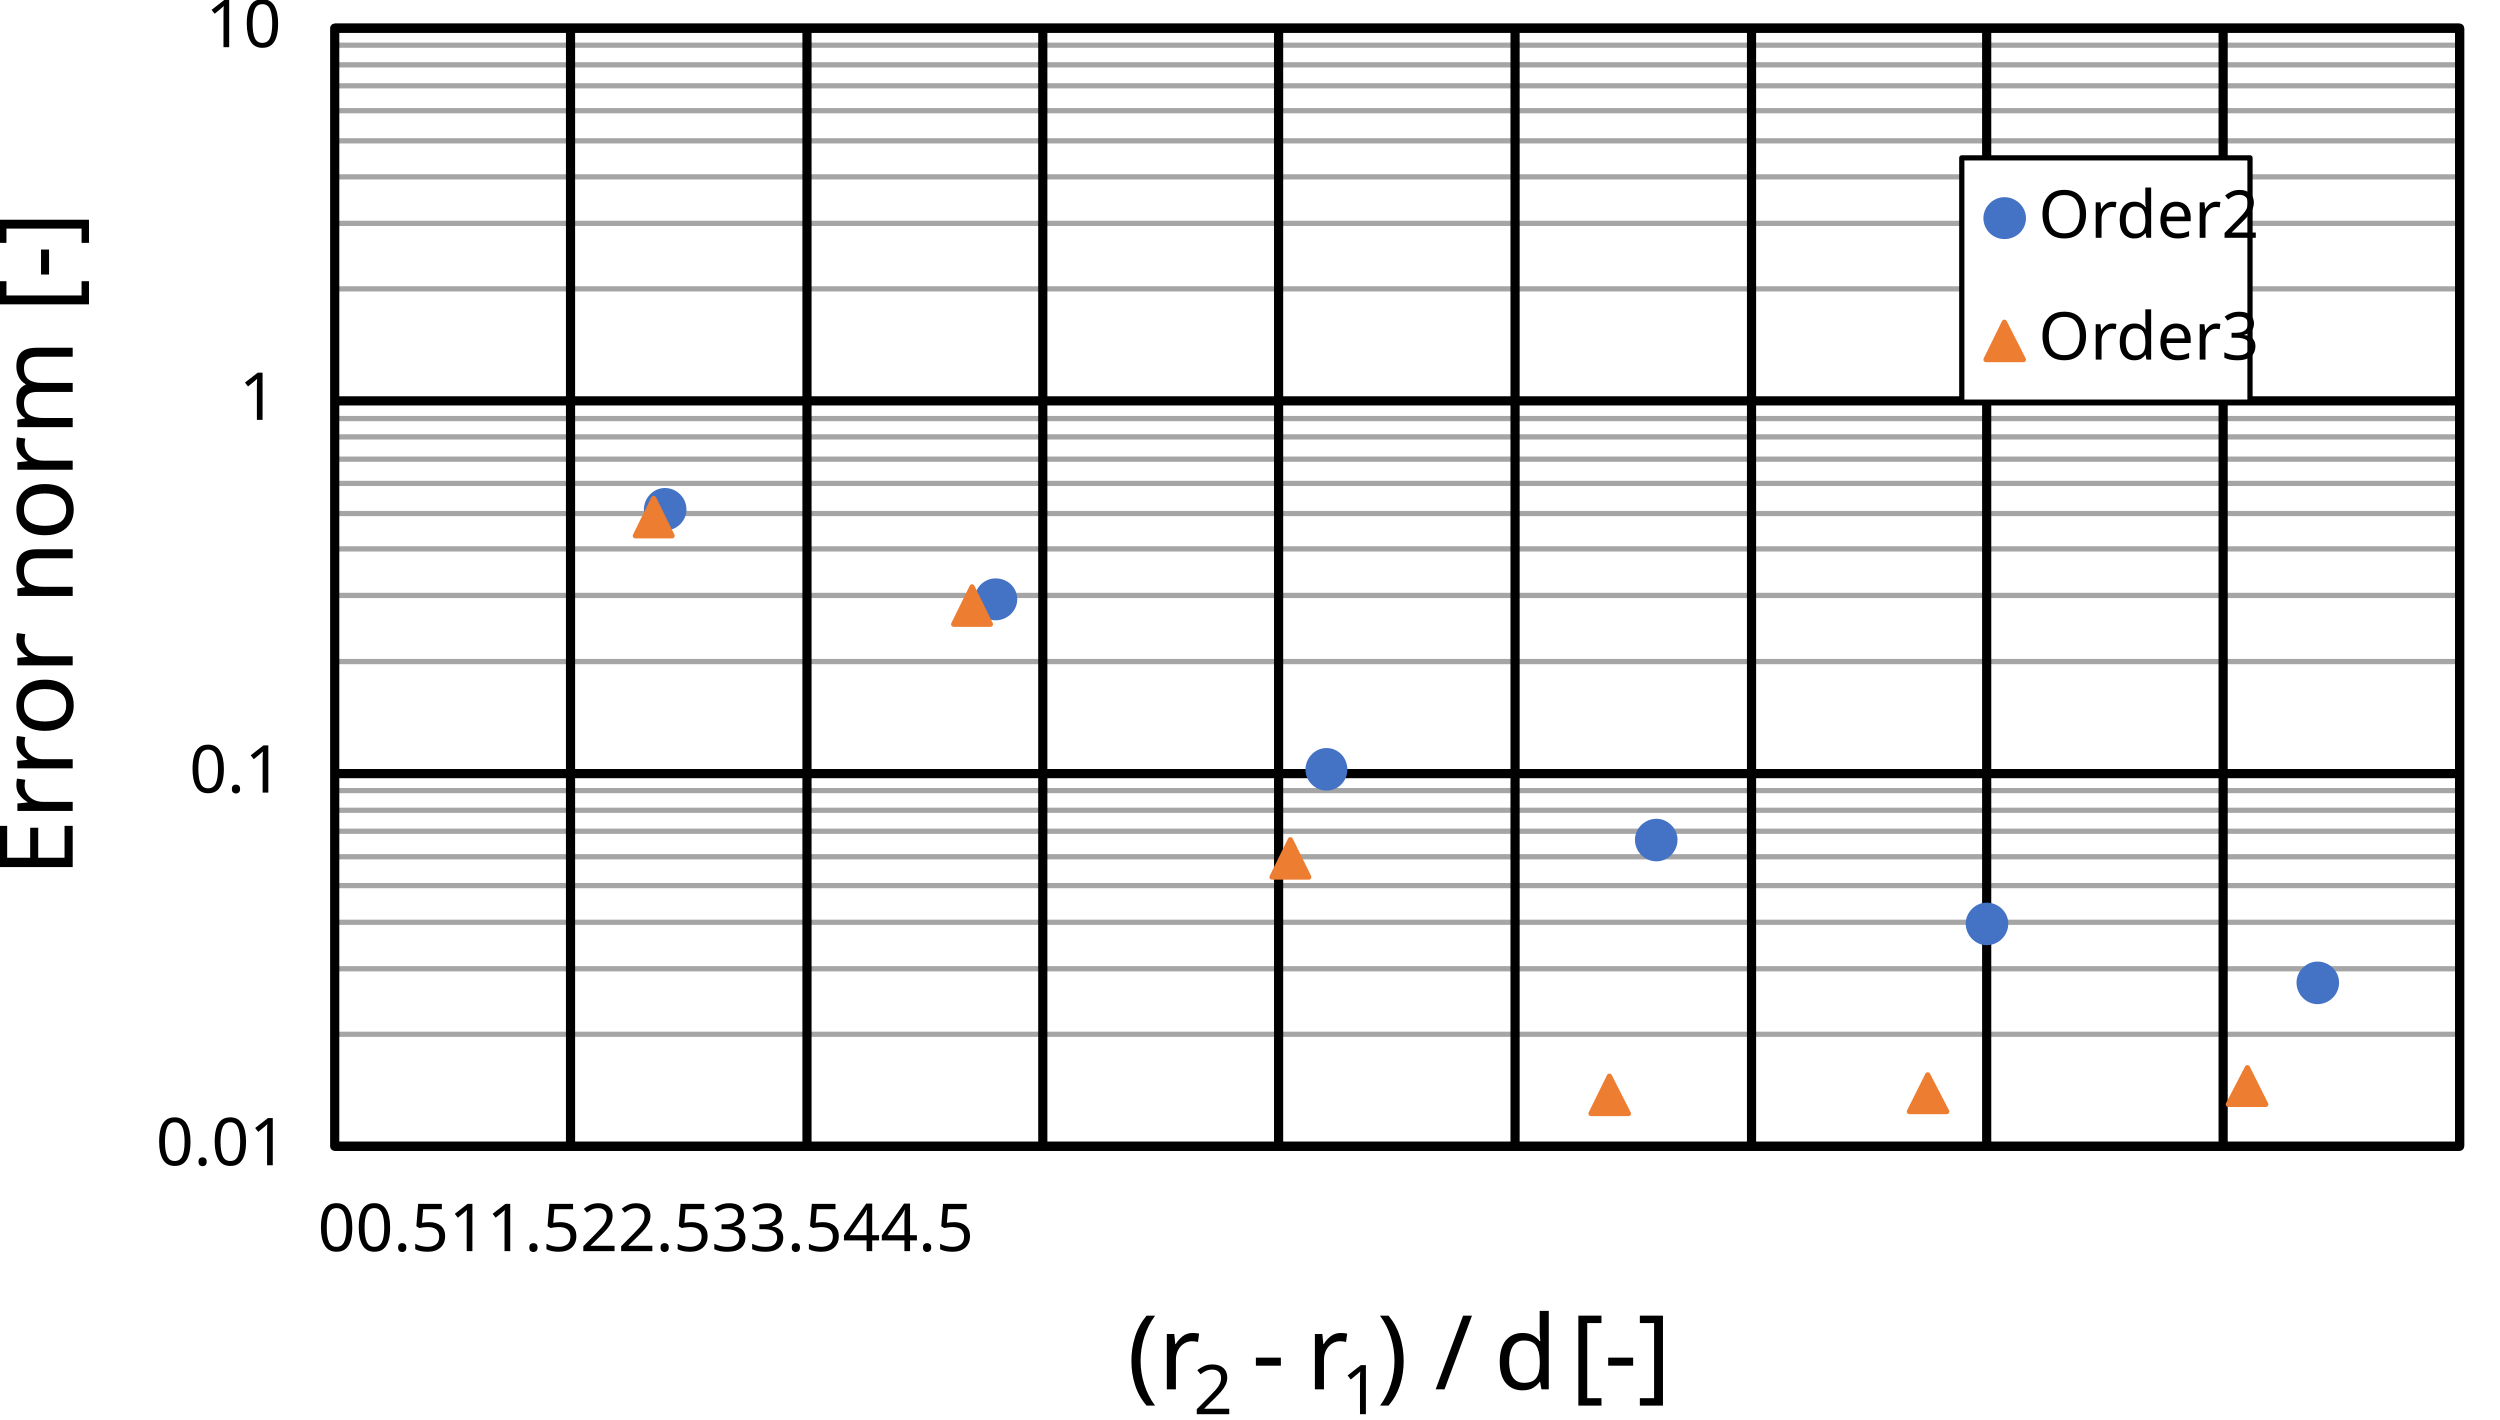
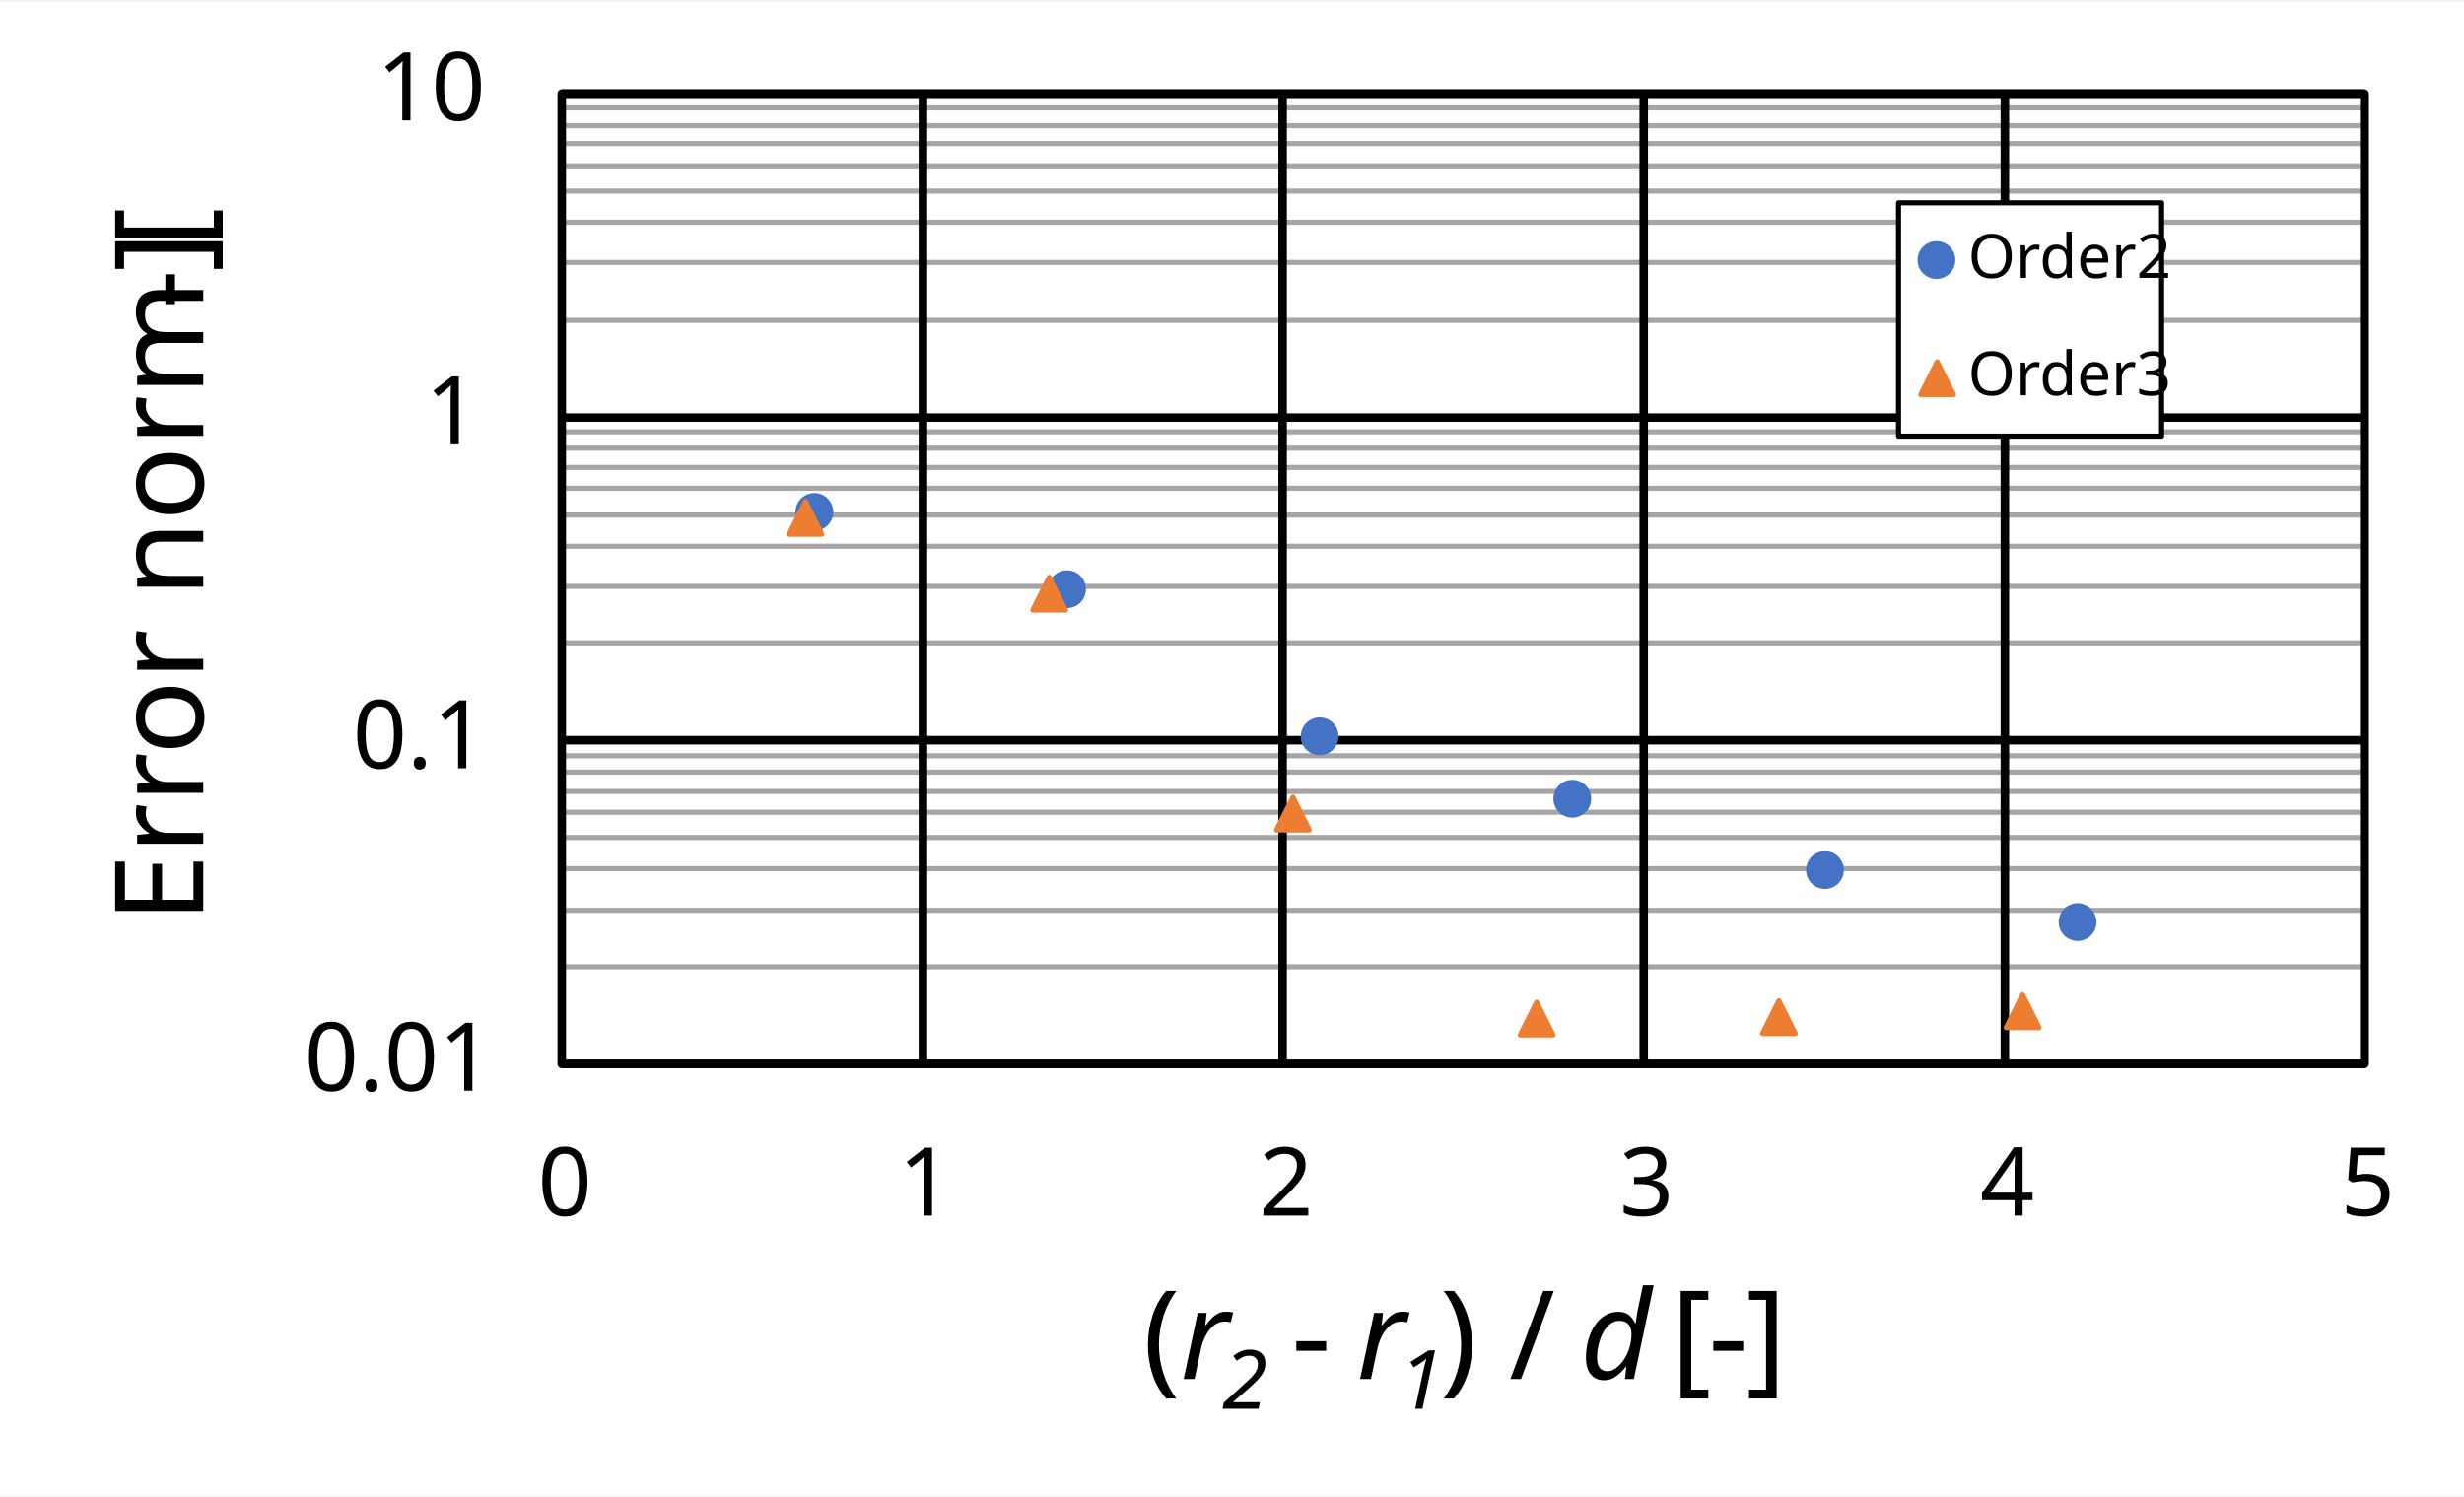
- <svg xmlns="http://www.w3.org/2000/svg" viewBox="0 0 610.667 346.667" height="346.667" width="610.667" xml:space="preserve" id="svg2" version="1.1">
-   <defs id="defs6">
-     <clipPath id="clipPath20" clipPathUnits="userSpaceOnUse">
-       <path id="path18" d="M 0,0 H 595.32 V 841.92 H 0 Z" />
-     </clipPath>
-     <clipPath id="clipPath34" clipPathUnits="userSpaceOnUse">
-       <path style="clip-rule:evenodd" id="path32" d="m 67.2,126.24 v 924.32 H 726.56 V 126.24 Z" />
-     </clipPath>
-     <clipPath id="clipPath58" clipPathUnits="userSpaceOnUse">
-       <path style="clip-rule:evenodd" id="path56" d="m 67.2,126.24 v 924.32 H 726.56 V 126.24 Z" />
-     </clipPath>
-     <clipPath id="clipPath268" clipPathUnits="userSpaceOnUse">
-       <path style="clip-rule:evenodd" id="path266" d="m 67.2,126.24 v 924.32 H 726.56 V 126.24 Z" />
-     </clipPath>
-     <clipPath id="clipPath290" clipPathUnits="userSpaceOnUse">
-       <path style="clip-rule:evenodd" id="path288" d="m 67.2,126.24 v 924.32 H 726.56 V 126.24 Z" />
+ <svg xmlns="http://www.w3.org/2000/svg" width="1658" height="1007" overflow="hidden">
+   <defs>
+     <clipPath id="clip0">
+       <rect x="531" y="2545" width="1658" height="1007" />
+     </clipPath>
+     <clipPath id="clip1">
+       <rect x="531" y="2545" width="1657" height="1006" />
+     </clipPath>
+     <clipPath id="clip2">
+       <rect x="531" y="2545" width="1657" height="1006" />
+     </clipPath>
+     <clipPath id="clip3">
+       <rect x="531" y="2545" width="1657" height="1006" />
+     </clipPath>
+     <clipPath id="clip4">
+       <rect x="531" y="2545" width="1657" height="1006" />
+     </clipPath>
+     <clipPath id="clip5">
+       <rect x="531" y="2545" width="1657" height="1006" />
+     </clipPath>
+     <clipPath id="clip6">
+       <rect x="531" y="2545" width="1657" height="1006" />
+     </clipPath>
+     <clipPath id="clip7">
+       <rect x="531" y="2545" width="1657" height="1006" />
+     </clipPath>
+     <clipPath id="clip8">
+       <rect x="531" y="2545" width="1657" height="1006" />
+     </clipPath>
+     <clipPath id="clip9">
+       <rect x="531" y="2545" width="1657" height="1006" />
+     </clipPath>
+     <clipPath id="clip10">
+       <rect x="531" y="2545" width="1657" height="1006" />
+     </clipPath>
+     <clipPath id="clip11">
+       <rect x="531" y="2545" width="1657" height="1006" />
+     </clipPath>
+     <clipPath id="clip12">
+       <rect x="531" y="2545" width="1657" height="1006" />
+     </clipPath>
+     <clipPath id="clip13">
+       <rect x="531" y="2545" width="1657" height="1006" />
+     </clipPath>
+     <clipPath id="clip14">
+       <rect x="531" y="2545" width="1657" height="1006" />
+     </clipPath>
+     <clipPath id="clip15">
+       <rect x="531" y="2545" width="1657" height="1006" />
+     </clipPath>
+     <clipPath id="clip16">
+       <rect x="531" y="2545" width="1657" height="1006" />
+     </clipPath>
+     <clipPath id="clip17">
+       <rect x="531" y="2545" width="1657" height="1006" />
+     </clipPath>
+     <clipPath id="clip18">
+       <rect x="531" y="2545" width="1657" height="1006" />
+     </clipPath>
+     <clipPath id="clip19">
+       <rect x="531" y="2545" width="1657" height="1006" />
+     </clipPath>
+     <clipPath id="clip20">
+       <rect x="531" y="2545" width="1657" height="1006" />
+     </clipPath>
+     <clipPath id="clip21">
+       <rect x="531" y="2545" width="1657" height="1006" />
+     </clipPath>
+     <clipPath id="clip22">
+       <rect x="531" y="2545" width="1657" height="1006" />
+     </clipPath>
+     <clipPath id="clip23">
+       <rect x="7" y="3343" width="3018" height="202" />
+     </clipPath>
+     <clipPath id="clip24">
+       <rect x="531" y="2545" width="1657" height="1006" />
+     </clipPath>
+     <clipPath id="clip25">
+       <rect x="7" y="3343" width="3018" height="202" />
+     </clipPath>
+     <clipPath id="clip26">
+       <rect x="531" y="2545" width="1657" height="1006" />
+     </clipPath>
+     <clipPath id="clip27">
+       <rect x="7" y="3343" width="3018" height="202" />
+     </clipPath>
+     <clipPath id="clip28">
+       <rect x="531" y="2545" width="1657" height="1006" />
+     </clipPath>
+     <clipPath id="clip29">
+       <rect x="7" y="3343" width="3018" height="202" />
+     </clipPath>
+     <clipPath id="clip30">
+       <rect x="531" y="2545" width="1657" height="1006" />
+     </clipPath>
+     <clipPath id="clip31">
+       <rect x="7" y="3343" width="3018" height="202" />
+     </clipPath>
+     <clipPath id="clip32">
+       <rect x="531" y="2545" width="1657" height="1006" />
+     </clipPath>
+     <clipPath id="clip33">
+       <rect x="7" y="3343" width="3018" height="202" />
+     </clipPath>
+     <clipPath id="clip34">
+       <rect x="531" y="2545" width="1657" height="1006" />
+     </clipPath>
+     <clipPath id="clip35">
+       <rect x="7" y="3343" width="3018" height="202" />
+     </clipPath>
+     <clipPath id="clip36">
+       <rect x="531" y="2545" width="1657" height="1006" />
+     </clipPath>
+     <clipPath id="clip37">
+       <rect x="7" y="3343" width="3018" height="202" />
+     </clipPath>
+     <clipPath id="clip38">
+       <rect x="531" y="2545" width="1657" height="1006" />
+     </clipPath>
+     <clipPath id="clip39">
+       <rect x="7" y="3343" width="3018" height="202" />
+     </clipPath>
+     <clipPath id="clip40">
+       <rect x="531" y="2545" width="1657" height="1006" />
+     </clipPath>
+     <clipPath id="clip41">
+       <rect x="7" y="3343" width="3018" height="202" />
+     </clipPath>
+     <clipPath id="clip42">
+       <rect x="531" y="2545" width="1657" height="1006" />
+     </clipPath>
+     <clipPath id="clip43">
+       <rect x="7" y="3343" width="3018" height="202" />
+     </clipPath>
+     <clipPath id="clip44">
+       <rect x="531" y="2545" width="1657" height="1006" />
+     </clipPath>
+     <clipPath id="clip45">
+       <rect x="531" y="2545" width="1657" height="1006" />
+     </clipPath>
+     <clipPath id="clip46">
+       <rect x="531" y="2545" width="1657" height="1006" />
+     </clipPath>
+     <clipPath id="clip47">
+       <rect x="531" y="2545" width="1657" height="1006" />
+     </clipPath>
+     <clipPath id="clip48">
+       <rect x="531" y="2545" width="1657" height="1006" />
    </clipPath>
  </defs>
-   <g transform="matrix(1.333333,0,0,-1.333333,0,346.6667)" id="g10">
-     <g transform="translate(-72,-274)" id="g12">
-       <g id="g14">
-         <g clip-path="url(#clipPath20)" id="g16">
-           <g transform="matrix(0.75,0,0,-0.75,0,841.92)" id="g22">
-             <g id="g24">
-               <path id="path26" style="fill:#ffffff;fill-opacity:1;fill-rule:nonzero;stroke:none" d="M 67.36,397.76 H 726.56 V 779.04 H 67.36 Z" />
-             </g>
-             <g id="g28">
-               <g clip-path="url(#clipPath34)" id="g30">
-                 <g transform="translate(177.76,663.2)" id="g36">
-                   <path id="path38" style="fill:none;stroke:#a5a5a5;stroke-width:1.28;stroke-linecap:butt;stroke-linejoin:round;stroke-miterlimit:10;stroke-dasharray:none;stroke-opacity:1" d="M 0,0 H 519.04 M 0,-16 H 519.04 M 0,-27.36 H 519.04 M 0,-36.32 H 519.04 M 0,-43.36 H 519.04 M 0,-49.6 H 519.04 M 0,-54.72 H 519.04 M 0,-59.52 H 519.04 M 0,-91.04 H 519.04 M 0,-107.2 H 519.04 M 0,-118.56 H 519.04 M 0,-127.2 H 519.04 M 0,-134.56 H 519.04 M 0,-140.48 H 519.04 M 0,-145.92 H 519.04 M 0,-150.4 H 519.04 M 0,-182.08 H 519.04 M 0,-198.08 H 519.04 M 0,-209.44 H 519.04 M 0,-218.24 H 519.04 M 0,-225.6 H 519.04 M 0,-231.68 H 519.04 M 0,-236.8 H 519.04 M 0,-241.6 h 519.04" />
-                 </g>
-                 <g id="g40">
-                   <path id="path42" style="fill:none;stroke:#000000;stroke-width:2.24;stroke-linecap:butt;stroke-linejoin:round;stroke-miterlimit:10;stroke-dasharray:none;stroke-opacity:1" d="m 177.76,690.56 h 519.04 m -519.04,-91.04 h 519.04 M 177.76,417.44 h 519.04" />
-                 </g>
-                 <g transform="translate(235.36,417.44)" id="g44">
-                   <path id="path46" style="fill:none;stroke:#000000;stroke-width:2.24;stroke-linecap:butt;stroke-linejoin:round;stroke-miterlimit:10;stroke-dasharray:none;stroke-opacity:1" d="M 0,0 V 273.12 M 57.76,0 V 273.12 M 115.36,0 V 273.12 M 172.96,0 V 273.12 M 230.72,0 V 273.12 M 288.48,0 V 273.12 M 345.92,0 V 273.12 M 403.68,0 V 273.12 M 461.44,0 v 273.12" />
-                 </g>
-               </g>
-             </g>
-             <g id="g48">
-               <path id="path50" style="fill:none;stroke:#000000;stroke-width:2.24;stroke-linecap:butt;stroke-linejoin:round;stroke-miterlimit:10;stroke-dasharray:none;stroke-opacity:1" d="m 177.76,417.44 h 519.04 v 273.12 h -519.04 z" />
-             </g>
-             <g id="g52">
-               <g clip-path="url(#clipPath58)" id="g54">
-                 <g id="g60">
-                   <path id="path62" style="fill:none;stroke:#000000;stroke-width:1.28;stroke-linecap:butt;stroke-linejoin:round;stroke-miterlimit:10;stroke-dasharray:none;stroke-opacity:1" d="M 177.76,690.56 V 417.44" />
-                 </g>
-                 <g id="g64">
-                   <path id="path66" style="fill:none;stroke:#000000;stroke-width:2.24;stroke-linecap:butt;stroke-linejoin:round;stroke-miterlimit:10;stroke-dasharray:none;stroke-opacity:1" d="m 177.76,508.48 h 519.04" />
-                 </g>
-                 <g transform="translate(263.04,535.04)" id="g68">
-                   <path id="path70" style="fill:#4472c4;fill-opacity:1;fill-rule:nonzero;stroke:none" d="m 0,0 c 0,2.4 -2.08,4.48 -4.64,4.48 -2.4,0 -4.48,-2.08 -4.48,-4.48 0,-2.56 2.08,-4.64 4.48,-4.64 C -2.08,-4.64 0,-2.56 0,0 Z" />
-                 </g>
-                 <g transform="translate(263.04,535.04)" id="g72">
-                   <path id="path74" style="fill:none;stroke:#4472c4;stroke-width:1.28;stroke-linecap:butt;stroke-linejoin:round;stroke-miterlimit:10;stroke-dasharray:none;stroke-opacity:1" d="m 0,0 c 0,2.4 -2.08,4.48 -4.64,4.48 -2.4,0 -4.48,-2.08 -4.48,-4.48 0,-2.56 2.08,-4.64 4.48,-4.64 C -2.08,-4.64 0,-2.56 0,0" />
-                 </g>
-                 <g transform="translate(343.84,556.96)" id="g76">
-                   <path id="path78" style="fill:#4472c4;fill-opacity:1;fill-rule:nonzero;stroke:none" d="m 0,0 c 0,2.4 -2.08,4.48 -4.64,4.48 -2.4,0 -4.48,-2.08 -4.48,-4.48 0,-2.56 2.08,-4.48 4.48,-4.48 C -2.08,-4.48 0,-2.56 0,0 Z" />
-                 </g>
-                 <g transform="translate(343.84,556.96)" id="g80">
-                   <path id="path82" style="fill:none;stroke:#4472c4;stroke-width:1.28;stroke-linecap:butt;stroke-linejoin:round;stroke-miterlimit:10;stroke-dasharray:none;stroke-opacity:1" d="m 0,0 c 0,2.4 -2.08,4.48 -4.64,4.48 -2.4,0 -4.48,-2.08 -4.48,-4.48 0,-2.56 2.08,-4.48 4.48,-4.48 C -2.08,-4.48 0,-2.56 0,0" />
-                 </g>
-                 <g transform="translate(424.48,598.56)" id="g84">
-                   <path id="path86" style="fill:#4472c4;fill-opacity:1;fill-rule:nonzero;stroke:none" d="m 0,0 c 0,2.4 -1.92,4.48 -4.48,4.48 -2.4,0 -4.48,-2.08 -4.48,-4.48 0,-2.56 2.08,-4.64 4.48,-4.64 C -1.92,-4.64 0,-2.56 0,0 Z" />
-                 </g>
-                 <g transform="translate(424.48,598.56)" id="g88">
-                   <path id="path90" style="fill:none;stroke:#4472c4;stroke-width:1.28;stroke-linecap:butt;stroke-linejoin:round;stroke-miterlimit:10;stroke-dasharray:none;stroke-opacity:1" d="m 0,0 c 0,2.4 -1.92,4.48 -4.48,4.48 -2.4,0 -4.48,-2.08 -4.48,-4.48 0,-2.56 2.08,-4.64 4.48,-4.64 C -1.92,-4.64 0,-2.56 0,0" />
-                 </g>
-                 <g transform="translate(505.12,615.68)" id="g92">
-                   <path id="path94" style="fill:#4472c4;fill-opacity:1;fill-rule:nonzero;stroke:none" d="m 0,0 c 0,2.56 -2.08,4.64 -4.48,4.64 -2.56,0 -4.64,-2.08 -4.64,-4.64 0,-2.4 2.08,-4.48 4.64,-4.48 C -2.08,-4.48 0,-2.4 0,0 Z" />
-                 </g>
-                 <g transform="translate(505.12,615.68)" id="g96">
-                   <path id="path98" style="fill:none;stroke:#4472c4;stroke-width:1.28;stroke-linecap:butt;stroke-linejoin:round;stroke-miterlimit:10;stroke-dasharray:none;stroke-opacity:1" d="m 0,0 c 0,2.56 -2.08,4.64 -4.48,4.64 -2.56,0 -4.64,-2.08 -4.64,-4.64 0,-2.4 2.08,-4.48 4.64,-4.48 C -2.08,-4.48 0,-2.4 0,0" />
-                 </g>
-                 <g transform="translate(585.92,636.16)" id="g100">
-                   <path id="path102" style="fill:#4472c4;fill-opacity:1;fill-rule:nonzero;stroke:none" d="m 0,0 c 0,2.56 -2.08,4.64 -4.64,4.64 -2.4,0 -4.48,-2.08 -4.48,-4.64 0,-2.4 2.08,-4.48 4.48,-4.48 C -2.08,-4.48 0,-2.4 0,0 Z" />
-                 </g>
-                 <g transform="translate(585.92,636.16)" id="g104">
-                   <path id="path106" style="fill:none;stroke:#4472c4;stroke-width:1.28;stroke-linecap:butt;stroke-linejoin:round;stroke-miterlimit:10;stroke-dasharray:none;stroke-opacity:1" d="m 0,0 c 0,2.56 -2.08,4.64 -4.64,4.64 -2.4,0 -4.48,-2.08 -4.48,-4.64 0,-2.4 2.08,-4.48 4.48,-4.48 C -2.08,-4.48 0,-2.4 0,0" />
-                 </g>
-                 <g transform="translate(666.72,650.56)" id="g108">
-                   <path id="path110" style="fill:#4472c4;fill-opacity:1;fill-rule:nonzero;stroke:none" d="m 0,0 c 0,2.56 -2.08,4.64 -4.64,4.64 -2.4,0 -4.48,-2.08 -4.48,-4.64 0,-2.4 2.08,-4.48 4.48,-4.48 C -2.08,-4.48 0,-2.4 0,0 Z" />
-                 </g>
-                 <g transform="translate(666.72,650.56)" id="g112">
-                   <path id="path114" style="fill:none;stroke:#4472c4;stroke-width:1.28;stroke-linecap:butt;stroke-linejoin:round;stroke-miterlimit:10;stroke-dasharray:none;stroke-opacity:1" d="m 0,0 c 0,2.56 -2.08,4.64 -4.64,4.64 -2.4,0 -4.48,-2.08 -4.48,-4.64 0,-2.4 2.08,-4.48 4.48,-4.48 C -2.08,-4.48 0,-2.4 0,0" />
-                 </g>
-                 <g id="g116">
-                   <path id="path118" style="fill:#ed7d31;fill-opacity:1;fill-rule:nonzero;stroke:none" d="M 255.68,532.32 260.16,541.44 h -8.96 z" />
-                 </g>
-                 <g id="g120">
-                   <path id="path122" style="fill:none;stroke:#ed7d31;stroke-width:1.28;stroke-linecap:butt;stroke-linejoin:round;stroke-miterlimit:10;stroke-dasharray:none;stroke-opacity:1" d="M 255.68,532.32 260.16,541.44 h -8.96 z" />
-                 </g>
-                 <g id="g124">
-                   <path id="path126" style="fill:#ed7d31;fill-opacity:1;fill-rule:nonzero;stroke:none" d="m 333.44,553.92 4.48,9.12 h -8.96 z" />
-                 </g>
-                 <g id="g128">
-                   <path id="path130" style="fill:none;stroke:#ed7d31;stroke-width:1.28;stroke-linecap:butt;stroke-linejoin:round;stroke-miterlimit:10;stroke-dasharray:none;stroke-opacity:1" d="m 333.44,553.92 4.48,9.12 h -8.96 z" />
-                 </g>
-                 <g id="g132">
-                   <path id="path134" style="fill:#ed7d31;fill-opacity:1;fill-rule:nonzero;stroke:none" d="m 411.2,615.68 4.48,9.12 H 406.72 Z" />
-                 </g>
-                 <g id="g136">
-                   <path id="path138" style="fill:none;stroke:#ed7d31;stroke-width:1.28;stroke-linecap:butt;stroke-linejoin:round;stroke-miterlimit:10;stroke-dasharray:none;stroke-opacity:1" d="m 411.2,615.68 4.48,9.12 H 406.72 Z" />
-                 </g>
-                 <g id="g140">
-                   <path id="path142" style="fill:#ed7d31;fill-opacity:1;fill-rule:nonzero;stroke:none" d="m 489.12,673.44 4.64,9.12 h -9.12 z" />
-                 </g>
-                 <g id="g144">
-                   <path id="path146" style="fill:none;stroke:#ed7d31;stroke-width:1.28;stroke-linecap:butt;stroke-linejoin:round;stroke-miterlimit:10;stroke-dasharray:none;stroke-opacity:1" d="m 489.12,673.44 4.64,9.12 h -9.12 z" />
-                 </g>
-                 <g id="g148">
-                   <path id="path150" style="fill:#ed7d31;fill-opacity:1;fill-rule:nonzero;stroke:none" d="m 566.88,673.12 4.64,8.96 h -9.12 z" />
-                 </g>
-                 <g id="g152">
-                   <path id="path154" style="fill:none;stroke:#ed7d31;stroke-width:1.28;stroke-linecap:butt;stroke-linejoin:round;stroke-miterlimit:10;stroke-dasharray:none;stroke-opacity:1" d="m 566.88,673.12 4.64,8.96 h -9.12 z" />
-                 </g>
-                 <g id="g156">
-                   <path id="path158" style="fill:#ed7d31;fill-opacity:1;fill-rule:nonzero;stroke:none" d="m 644.96,671.36 4.48,8.96 h -9.12 z" />
-                 </g>
-                 <g id="g160">
-                   <path id="path162" style="fill:none;stroke:#ed7d31;stroke-width:1.28;stroke-linecap:butt;stroke-linejoin:round;stroke-miterlimit:10;stroke-dasharray:none;stroke-opacity:1" d="m 644.96,671.36 4.48,8.96 h -9.12 z" />
-                 </g>
-               </g>
-             </g>
-             <g transform="scale(0.049303)" id="g164">
-               <text id="text168" style="font-variant:normal;font-weight:normal;font-size:327.68px;font-family:F1;-inkscape-font-specification:F1;writing-mode:lr-tb;fill:#000000;fill-opacity:1;fill-rule:nonzero;stroke:none" transform="translate(2719.52,14100.6)">
-                 <tspan id="tspan166" y="0" x="0 163.84 245.76 412.877">0.01</tspan>
-               </text>
-             </g>
-             <g transform="scale(0.049303)" id="g170">
-               <text id="text174" style="font-variant:normal;font-weight:normal;font-size:327.68px;font-family:F1;-inkscape-font-specification:F1;writing-mode:lr-tb;fill:#000000;fill-opacity:1;fill-rule:nonzero;stroke:none" transform="translate(2884.96,12254.1)">
-                 <tspan id="tspan172" y="0" x="0 167.117 249.037">0.1</tspan>
-               </text>
-             </g>
-             <g transform="scale(0.049303)" id="g176">
-               <text id="text180" style="font-variant:normal;font-weight:normal;font-size:327.68px;font-family:F1;-inkscape-font-specification:F1;writing-mode:lr-tb;fill:#000000;fill-opacity:1;fill-rule:nonzero;stroke:none" transform="translate(3131.68,10407.5)">
-                 <tspan id="tspan178" y="0" x="0">1</tspan>
-               </text>
-             </g>
-             <g transform="scale(0.049303)" id="g182">
-               <text id="text186" style="font-variant:normal;font-weight:normal;font-size:327.68px;font-family:F1;-inkscape-font-specification:F1;writing-mode:lr-tb;fill:#000000;fill-opacity:1;fill-rule:nonzero;stroke:none" transform="translate(2966.24,8560.96)">
-                 <tspan id="tspan184" y="0" x="0 163.84">10</tspan>
-               </text>
-             </g>
-             <g transform="scale(0.049303)" id="g188">
-               <text id="text192" style="font-variant:normal;font-weight:normal;font-size:327.68px;font-family:F1;-inkscape-font-specification:F1;writing-mode:lr-tb;fill:#000000;fill-opacity:1;fill-rule:nonzero;stroke:none" transform="translate(3521.12,14525.8)">
-                 <tspan id="tspan190" y="0" x="0 1045.299 1209.139 1294.336 2339.635 3384.934 3548.774 3630.694 4675.994 5724.569 5891.686 5970.33 7015.628 8064.205 8231.321 8309.965 9355.264 10400.562 10570.957 10649.6">00.511.522.533.544.5</tspan>
-               </text>
-             </g>
-             <g transform="matrix(0,-0.076912,0.076912,0,0,0)" id="g194">
-               <text id="text198" style="font-variant:normal;font-weight:normal;font-size:327.68px;font-family:F1;-inkscape-font-specification:F1;writing-mode:lr-tb;fill:#000000;fill-opacity:1;fill-rule:nonzero;stroke:none" transform="translate(-8123.52,1479.04)">
-                 <tspan id="tspan196" y="0" x="0 160.563 275.251 383.386 557.056 671.744 743.834 914.227 1087.898 1202.586 1461.453 1536.819 1635.123 1736.704">Error norm [-]</tspan>
-               </text>
-             </g>
-             <g transform="scale(0.076912)" id="g200">
-               <text id="text204" style="font-variant:normal;font-weight:normal;font-size:327.68px;font-family:F1;-inkscape-font-specification:F1;writing-mode:lr-tb;fill:#000000;fill-opacity:1;fill-rule:nonzero;stroke:none" transform="translate(4828.32,9750.4)">
-                 <tspan id="tspan202" y="0" x="0">(</tspan>
-               </text>
-             </g>
-             <g transform="scale(0.076912)" id="g206">
-               <text id="text210" style="font-variant:normal;font-weight:normal;font-size:327.68px;font-family:F2;-inkscape-font-specification:F2;writing-mode:lr-tb;fill:#000000;fill-opacity:1;fill-rule:nonzero;stroke:none" transform="translate(4926.08,9750.4)">
-                 <tspan id="tspan208" y="0" x="0">r</tspan>
-               </text>
-             </g>
-             <g transform="scale(0.051275)" id="g212">
-               <text id="text216" style="font-variant:normal;font-weight:normal;font-size:327.68px;font-family:F2;-inkscape-font-specification:F2;writing-mode:lr-tb;fill:#000000;fill-opacity:1;fill-rule:nonzero;stroke:none" transform="translate(7557.76,14744.2)">
-                 <tspan id="tspan214" y="0" x="0">2</tspan>
-               </text>
-             </g>
-             <g transform="scale(0.076912)" id="g218">
-               <text id="text222" style="font-variant:normal;font-weight:normal;font-size:327.68px;font-family:F1;-inkscape-font-specification:F1;writing-mode:lr-tb;fill:#000000;fill-opacity:1;fill-rule:nonzero;stroke:none" transform="translate(5223.68,9750.4)">
-                 <tspan id="tspan220" y="0" x="0">-</tspan>
-               </text>
-             </g>
-             <g transform="scale(0.076912)" id="g224">
-               <text id="text228" style="font-variant:normal;font-weight:normal;font-size:327.68px;font-family:F2;-inkscape-font-specification:F2;writing-mode:lr-tb;fill:#000000;fill-opacity:1;fill-rule:nonzero;stroke:none" transform="translate(5396.32,9750.4)">
-                 <tspan id="tspan226" y="0" x="0">r</tspan>
-               </text>
-             </g>
-             <g transform="scale(0.051275)" id="g230">
-               <text id="text234" style="font-variant:normal;font-weight:normal;font-size:327.68px;font-family:F2;-inkscape-font-specification:F2;writing-mode:lr-tb;fill:#000000;fill-opacity:1;fill-rule:nonzero;stroke:none" transform="translate(8262.88,14744.2)">
-                 <tspan id="tspan232" y="0" x="0">1</tspan>
-               </text>
-             </g>
-             <g transform="scale(0.076912)" id="g236">
-               <text id="text240" style="font-variant:normal;font-weight:normal;font-size:327.68px;font-family:F1;-inkscape-font-specification:F1;writing-mode:lr-tb;fill:#000000;fill-opacity:1;fill-rule:nonzero;stroke:none" transform="translate(5620.96,9750.4)">
-                 <tspan id="tspan238" y="0" x="0 98.304 170.394 298.189">) / </tspan>
-               </text>
-             </g>
-             <g transform="scale(0.076912)" id="g242">
-               <text id="text246" style="font-variant:normal;font-weight:normal;font-size:327.68px;font-family:F2;-inkscape-font-specification:F2;writing-mode:lr-tb;fill:#000000;fill-opacity:1;fill-rule:nonzero;stroke:none" transform="translate(5993.28,9750.4)">
-                 <tspan id="tspan244" y="0" x="0">d</tspan>
-               </text>
-             </g>
-             <g transform="scale(0.076912)" id="g248">
-               <text id="text252" style="font-variant:normal;font-weight:normal;font-size:327.68px;font-family:F1;-inkscape-font-specification:F1;writing-mode:lr-tb;fill:#000000;fill-opacity:1;fill-rule:nonzero;stroke:none" transform="translate(6234.72,9750.4)">
-                 <tspan id="tspan250" y="0" x="0 101.581 203.162">[-]</tspan>
-               </text>
-             </g>
-             <g id="g254">
-               <path id="path256" style="fill:#ffffff;fill-opacity:1;fill-rule:nonzero;stroke:none" d="m 575.2,449.12 h 70.4 v 59.68 h -70.4 z" />
-             </g>
-             <g id="g258">
-               <path id="path260" style="fill:none;stroke:#000000;stroke-width:1.28;stroke-linecap:butt;stroke-linejoin:round;stroke-miterlimit:10;stroke-dasharray:none;stroke-opacity:1" d="m 575.2,449.12 h 70.4 v 59.68 h -70.4 z" />
-             </g>
-             <g id="g262">
-               <g clip-path="url(#clipPath268)" id="g264">
-                 <g transform="translate(590.24,463.84)" id="g270">
-                   <path id="path272" style="fill:#4472c4;fill-opacity:1;fill-rule:nonzero;stroke:none" d="m 0,0 c 0,2.56 -2.08,4.48 -4.64,4.48 -2.4,0 -4.48,-1.92 -4.48,-4.48 0,-2.4 2.08,-4.48 4.48,-4.48 C -2.08,-4.48 0,-2.4 0,0 Z" />
-                 </g>
-                 <g transform="translate(590.24,463.84)" id="g274">
-                   <path id="path276" style="fill:none;stroke:#4472c4;stroke-width:1.28;stroke-linecap:butt;stroke-linejoin:round;stroke-miterlimit:10;stroke-dasharray:none;stroke-opacity:1" d="m 0,0 c 0,2.56 -2.08,4.48 -4.64,4.48 -2.4,0 -4.48,-1.92 -4.48,-4.48 0,-2.4 2.08,-4.48 4.48,-4.48 C -2.08,-4.48 0,-2.4 0,0" />
-                 </g>
-               </g>
-             </g>
-             <g transform="scale(0.049303)" id="g278">
-               <text id="text282" style="font-variant:normal;font-weight:normal;font-size:327.68px;font-family:F1;-inkscape-font-specification:F1;writing-mode:lr-tb;fill:#000000;fill-opacity:1;fill-rule:nonzero;stroke:none" transform="translate(12046.4,9505.44)">
-                 <tspan id="tspan280" y="0" x="0 216.269 330.957 504.627 668.467 783.155">Order2</tspan>
-               </text>
-             </g>
-             <g id="g284">
-               <g clip-path="url(#clipPath290)" id="g286">
-                 <g id="g292">
-                   <path id="path294" style="fill:#ed7d31;fill-opacity:1;fill-rule:nonzero;stroke:none" d="m 585.6,489.28 4.64,9.12 H 581.12 Z" />
-                 </g>
-                 <g id="g296">
-                   <path id="path298" style="fill:none;stroke:#ed7d31;stroke-width:1.28;stroke-linecap:butt;stroke-linejoin:round;stroke-miterlimit:10;stroke-dasharray:none;stroke-opacity:1" d="m 585.6,489.28 4.64,9.12 H 581.12 Z" />
-                 </g>
-               </g>
-             </g>
-             <g transform="scale(0.049303)" id="g300">
-               <text id="text304" style="font-variant:normal;font-weight:normal;font-size:327.68px;font-family:F1;-inkscape-font-specification:F1;writing-mode:lr-tb;fill:#000000;fill-opacity:1;fill-rule:nonzero;stroke:none" transform="translate(12046.4,10109)">
-                 <tspan id="tspan302" y="0" x="0 216.269 330.957 504.627 668.467 783.155">Order3</tspan>
-               </text>
-             </g>
-           </g>
-         </g>
-       </g>
+   <g clip-path="url(#clip0)" transform="translate(-531 -2545)">
+     <rect x="531" y="2546" width="1658" height="1006" fill="#FFFFFF" />
+     <g clip-path="url(#clip1)">
+       <path d="M909.5 3195.6 2122.5 3195.6M909.5 3157.6 2122.5 3157.6M909.5 3129.6 2122.5 3129.6M909.5 3108.6 2122.5 3108.6M909.5 3091.6 2122.5 3091.6M909.5 3077.6 2122.5 3077.6M909.5 3064.6 2122.5 3064.6M909.5 3053.6 2122.5 3053.6M909.5 2977.6 2122.5 2977.6M909.5 2939.6 2122.5 2939.6M909.5 2912.6 2122.5 2912.6M909.5 2891.59 2122.5 2891.59M909.5 2873.59 2122.5 2873.59M909.5 2859.59 2122.5 2859.59M909.5 2846.59 2122.5 2846.59M909.5 2835.59 2122.5 2835.59M909.5 2760.59 2122.5 2760.59M909.5 2721.59 2122.5 2721.59M909.5 2694.59 2122.5 2694.59M909.5 2673.59 2122.5 2673.59M909.5 2656.59 2122.5 2656.59M909.5 2641.59 2122.5 2641.59M909.5 2629.59 2122.5 2629.59M909.5 2617.59 2122.5 2617.59" stroke="#A5A5A5" stroke-width="3.438" stroke-linejoin="round" stroke-miterlimit="10" fill="none" />
+     </g>
+     <g clip-path="url(#clip2)">
+       <path d="M909 3261 2122 3261M909 3043.1 2122 3043.1M909 2608 2122 2608" stroke="#000000" stroke-width="5.729" stroke-linejoin="round" stroke-miterlimit="10" fill="none" />
+     </g>
+     <g clip-path="url(#clip3)">
+       <path d="M1152.04 2608 1152.04 3261M1394.05 2608 1394.05 3261M1637.05 2608 1637.05 3261M1880.06 2608 1880.06 3261M2122 2608 2122 3261" stroke="#000000" stroke-width="5.729" stroke-linejoin="round" stroke-miterlimit="10" fill="none" />
+     </g>
+     <g clip-path="url(#clip4)">
+       <rect x="909" y="2608" width="1213" height="653" stroke="#000000" stroke-width="5.729" stroke-linejoin="round" stroke-miterlimit="10" fill="none" />
+     </g>
+     <g clip-path="url(#clip5)">
+       <path d="M0 0 0 653" stroke="#000000" stroke-width="3.438" stroke-linejoin="round" stroke-miterlimit="10" fill="none" fill-rule="evenodd" transform="matrix(1 0 0 -1 909.5 3261.5)" />
+     </g>
+     <g clip-path="url(#clip6)">
+       <path d="M909 2826 2122 2826" stroke="#000000" stroke-width="5.729" stroke-linejoin="round" stroke-miterlimit="10" fill="none" fill-rule="evenodd" />
+     </g>
+     <g clip-path="url(#clip7)">
+       <path d="M1089.99 2889.5C1089.99 2895.57 1085.07 2900.5 1078.99 2900.5 1072.92 2900.5 1067.99 2895.57 1067.99 2889.5 1067.99 2883.42 1072.92 2878.5 1078.99 2878.5 1085.07 2878.5 1089.99 2883.42 1089.99 2889.5Z" stroke="#4472C4" stroke-width="3.438" stroke-linejoin="round" stroke-miterlimit="10" fill="#4472C4" />
+       <path d="M1259.99 2941.5C1259.99 2947.57 1255.06 2952.5 1248.99 2952.5 1242.92 2952.5 1237.99 2947.57 1237.99 2941.5 1237.99 2935.42 1242.92 2930.5 1248.99 2930.5 1255.06 2930.5 1259.99 2935.42 1259.99 2941.5Z" stroke="#4472C4" stroke-width="3.438" stroke-linejoin="round" stroke-miterlimit="10" fill="#4472C4" />
+       <path d="M1429.99 3040.5C1429.99 3046.57 1425.07 3051.5 1418.99 3051.5 1412.92 3051.5 1407.99 3046.57 1407.99 3040.5 1407.99 3034.42 1412.92 3029.5 1418.99 3029.5 1425.07 3029.5 1429.99 3034.42 1429.99 3040.5Z" stroke="#4472C4" stroke-width="3.438" stroke-linejoin="round" stroke-miterlimit="10" fill="#4472C4" />
+       <path d="M1599.99 3082.5C1599.99 3088.57 1595.06 3093.5 1588.99 3093.5 1582.92 3093.5 1577.99 3088.57 1577.99 3082.5 1577.99 3076.42 1582.92 3071.5 1588.99 3071.5 1595.06 3071.5 1599.99 3076.42 1599.99 3082.5Z" stroke="#4472C4" stroke-width="3.438" stroke-linejoin="round" stroke-miterlimit="10" fill="#4472C4" />
+       <path d="M1769.99 3130.5C1769.99 3136.57 1765.07 3141.5 1758.99 3141.5 1752.92 3141.5 1747.99 3136.57 1747.99 3130.5 1747.99 3124.42 1752.92 3119.5 1758.99 3119.5 1765.07 3119.5 1769.99 3124.42 1769.99 3130.5Z" stroke="#4472C4" stroke-width="3.438" stroke-linejoin="round" stroke-miterlimit="10" fill="#4472C4" />
+       <path d="M1939.99 3165.5C1939.99 3171.57 1935.06 3176.5 1928.99 3176.5 1922.92 3176.5 1917.99 3171.57 1917.99 3165.5 1917.99 3159.42 1922.92 3154.5 1928.99 3154.5 1935.06 3154.5 1939.99 3159.42 1939.99 3165.5Z" stroke="#4472C4" stroke-width="3.438" stroke-linejoin="round" stroke-miterlimit="10" fill="#4472C4" />
+     </g>
+     <g clip-path="url(#clip8)">
+       <path d="M1072.99 2882.5 1083.99 2904.5 1061.99 2904.5Z" stroke="#ED7D31" stroke-width="3.438" stroke-linejoin="round" stroke-miterlimit="10" fill="#ED7D31" />
+       <path d="M1236.99 2933.5 1247.99 2955.5 1225.99 2955.5Z" stroke="#ED7D31" stroke-width="3.438" stroke-linejoin="round" stroke-miterlimit="10" fill="#ED7D31" />
+       <path d="M1400.99 3081.5 1411.99 3103.5 1389.99 3103.5Z" stroke="#ED7D31" stroke-width="3.438" stroke-linejoin="round" stroke-miterlimit="10" fill="#ED7D31" />
+       <path d="M1564.99 3219.5 1575.99 3241.5 1553.99 3241.5Z" stroke="#ED7D31" stroke-width="3.438" stroke-linejoin="round" stroke-miterlimit="10" fill="#ED7D31" />
+       <path d="M1727.99 3218.5 1738.99 3240.5 1716.99 3240.5Z" stroke="#ED7D31" stroke-width="3.438" stroke-linejoin="round" stroke-miterlimit="10" fill="#ED7D31" />
+       <path d="M1891.99 3214.5 1902.99 3236.5 1880.99 3236.5Z" stroke="#ED7D31" stroke-width="3.438" stroke-linejoin="round" stroke-miterlimit="10" fill="#ED7D31" />
+     </g>
+     <g clip-path="url(#clip9)">
+       <text font-family="Calibri,Calibri_MSFontService,sans-serif" font-weight="400" font-size="64" transform="matrix(1 0 0 1 735.77 3279)">0.01</text>
+     </g>
+     <g clip-path="url(#clip10)">
+       <text font-family="Calibri,Calibri_MSFontService,sans-serif" font-weight="400" font-size="64" transform="matrix(1 0 0 1 768.289 3062)">0.1</text>
+     </g>
+     <g clip-path="url(#clip11)">
+       <text font-family="Calibri,Calibri_MSFontService,sans-serif" font-weight="400" font-size="64" transform="matrix(1 0 0 1 817.01 2844)">1</text>
+     </g>
+     <g clip-path="url(#clip12)">
+       <text font-family="Calibri,Calibri_MSFontService,sans-serif" font-weight="400" font-size="64" transform="matrix(1 0 0 1 784.491 2626)">10</text>
+     </g>
+     <g clip-path="url(#clip13)">
+       <text font-family="Calibri,Calibri_MSFontService,sans-serif" font-weight="400" font-size="64" transform="matrix(1 0 0 1 892.799 3363)">0</text>
+     </g>
+     <g clip-path="url(#clip14)">
+       <text font-family="Calibri,Calibri_MSFontService,sans-serif" font-weight="400" font-size="64" transform="matrix(1 0 0 1 1135.43 3363)">1</text>
+     </g>
+     <g clip-path="url(#clip15)">
+       <text font-family="Calibri,Calibri_MSFontService,sans-serif" font-weight="400" font-size="64" transform="matrix(1 0 0 1 1378.06 3363)">2</text>
+     </g>
+     <g clip-path="url(#clip16)">
+       <text font-family="Calibri,Calibri_MSFontService,sans-serif" font-weight="400" font-size="64" transform="matrix(1 0 0 1 1620.7 3363)">3</text>
+     </g>
+     <g clip-path="url(#clip17)">
+       <text font-family="Calibri,Calibri_MSFontService,sans-serif" font-weight="400" font-size="64" transform="matrix(1 0 0 1 1863.33 3363)">4</text>
+     </g>
+     <g clip-path="url(#clip18)">
+       <text font-family="Calibri,Calibri_MSFontService,sans-serif" font-weight="400" font-size="64" transform="matrix(1 0 0 1 2105.96 3363)">5</text>
+     </g>
+     <g clip-path="url(#clip19)">
+       <text font-family="Calibri,Calibri_MSFontService,sans-serif" font-weight="400" font-size="83" transform="matrix(6.12323e-17 -1 1 6.12323e-17 667.776 3166)">Error norm [</text>
+     </g>
+     <g clip-path="url(#clip20)">
+       <text font-family="Calibri,Calibri_MSFontService,sans-serif" font-weight="400" font-size="83" transform="matrix(6.12323e-17 -1 1 6.12323e-17 667.776 2753)">-</text>
+     </g>
+     <g clip-path="url(#clip21)">
+       <text font-family="Calibri,Calibri_MSFontService,sans-serif" font-weight="400" font-size="83" transform="matrix(6.12323e-17 -1 1 6.12323e-17 667.776 2728)">]</text>
+     </g>
+     <g clip-path="url(#clip22)">
+       <g clip-path="url(#clip23)">
+         <text font-family="Calibri,Calibri_MSFontService,sans-serif" font-weight="400" font-size="83" transform="matrix(1 0 0 1 1300.14 3473)">(</text>
+       </g>
+     </g>
+     <g clip-path="url(#clip24)">
+       <g clip-path="url(#clip25)">
+         <text font-family="Calibri,Calibri_MSFontService,sans-serif" font-style="italic" font-weight="400" font-size="83" transform="matrix(1 0 0 1 1325.17 3473)">r</text>
+       </g>
+     </g>
+     <g clip-path="url(#clip26)">
+       <g clip-path="url(#clip27)">
+         <text font-family="Calibri,Calibri_MSFontService,sans-serif" font-style="italic" font-weight="400" font-size="55" transform="matrix(1 0 0 1 1353.45 3493)">2</text>
+       </g>
+     </g>
+     <g clip-path="url(#clip28)">
+       <g clip-path="url(#clip29)">
+         <text font-family="Calibri,Calibri_MSFontService,sans-serif" font-weight="400" font-size="83" transform="matrix(1 0 0 1 1399.97 3473)">-</text>
+       </g>
+     </g>
+     <g clip-path="url(#clip30)">
+       <g clip-path="url(#clip31)">
+         <text font-family="Calibri,Calibri_MSFontService,sans-serif" font-style="italic" font-weight="400" font-size="83" transform="matrix(1 0 0 1 1443.87 3473)">r</text>
+       </g>
+     </g>
+     <g clip-path="url(#clip32)">
+       <g clip-path="url(#clip33)">
+         <text font-family="Calibri,Calibri_MSFontService,sans-serif" font-style="italic" font-weight="400" font-size="55" transform="matrix(1 0 0 1 1472.15 3493)">1</text>
+       </g>
+     </g>
+     <g clip-path="url(#clip34)">
+       <g clip-path="url(#clip35)">
+         <text font-family="Calibri,Calibri_MSFontService,sans-serif" font-weight="400" font-size="83" transform="matrix(1 0 0 1 1500.02 3473)">) / </text>
+       </g>
+     </g>
+     <g clip-path="url(#clip36)">
+       <g clip-path="url(#clip37)">
+         <text font-family="Calibri,Calibri_MSFontService,sans-serif" font-style="italic" font-weight="400" font-size="83" transform="matrix(1 0 0 1 1594.21 3473)">d</text>
+       </g>
+     </g>
+     <g clip-path="url(#clip38)">
+       <g clip-path="url(#clip39)">
+         <text font-family="Calibri,Calibri_MSFontService,sans-serif" font-weight="400" font-size="83" transform="matrix(1 0 0 1 1655.28 3473)">[</text>
+       </g>
+     </g>
+     <g clip-path="url(#clip40)">
+       <g clip-path="url(#clip41)">
+         <text font-family="Calibri,Calibri_MSFontService,sans-serif" font-weight="400" font-size="83" transform="matrix(1 0 0 1 1680.58 3473)">-</text>
+       </g>
+     </g>
+     <g clip-path="url(#clip42)">
+       <g clip-path="url(#clip43)">
+         <text font-family="Calibri,Calibri_MSFontService,sans-serif" font-weight="400" font-size="83" transform="matrix(1 0 0 1 1705.84 3473)">]</text>
+       </g>
+     </g>
+     <g clip-path="url(#clip44)">
+       <rect x="1808.5" y="2681.5" width="177" height="157" stroke="#000000" stroke-width="3.438" stroke-linejoin="round" stroke-miterlimit="10" fill="#FFFFFF" />
+     </g>
+     <g clip-path="url(#clip45)">
+       <path d="M1845 2720C1845 2726.07 1840.08 2731 1834 2731 1827.93 2731 1823 2726.07 1823 2720 1823 2713.92 1827.93 2709 1834 2709 1840.08 2709 1845 2713.92 1845 2720Z" stroke="#4472C4" stroke-width="3.438" stroke-linejoin="round" stroke-miterlimit="10" fill="#4472C4" />
+     </g>
+     <g clip-path="url(#clip46)">
+       <text font-family="Calibri,Calibri_MSFontService,sans-serif" font-weight="400" font-size="41" transform="matrix(1 0 0 1 1855.18 2732)">Order2</text>
+     </g>
+     <g clip-path="url(#clip47)">
+       <path d="M1834.5 2788.5 1845.5 2810.5 1823.5 2810.5Z" stroke="#ED7D31" stroke-width="3.438" stroke-linejoin="round" stroke-miterlimit="10" fill="#ED7D31" />
+     </g>
+     <g clip-path="url(#clip48)">
+       <text font-family="Calibri,Calibri_MSFontService,sans-serif" font-weight="400" font-size="41" transform="matrix(1 0 0 1 1855.18 2811)">Order3</text>
    </g>
  </g>
</svg>
